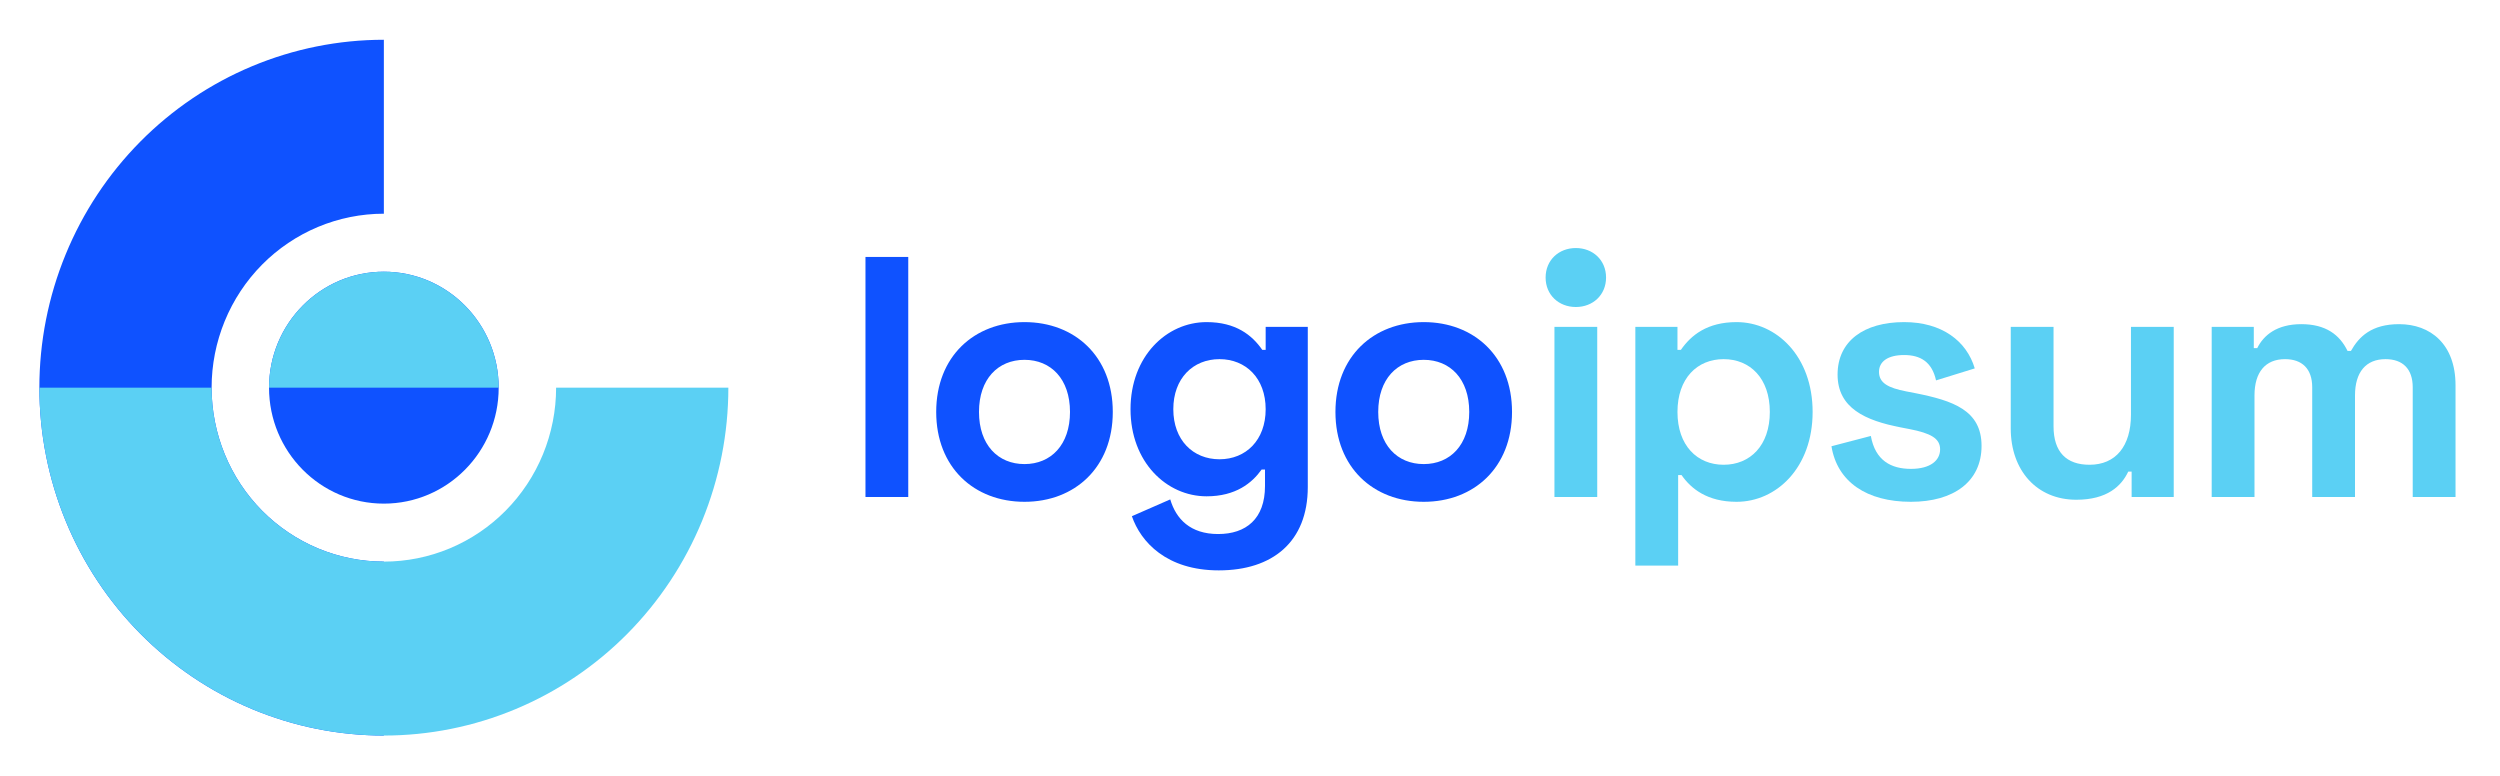
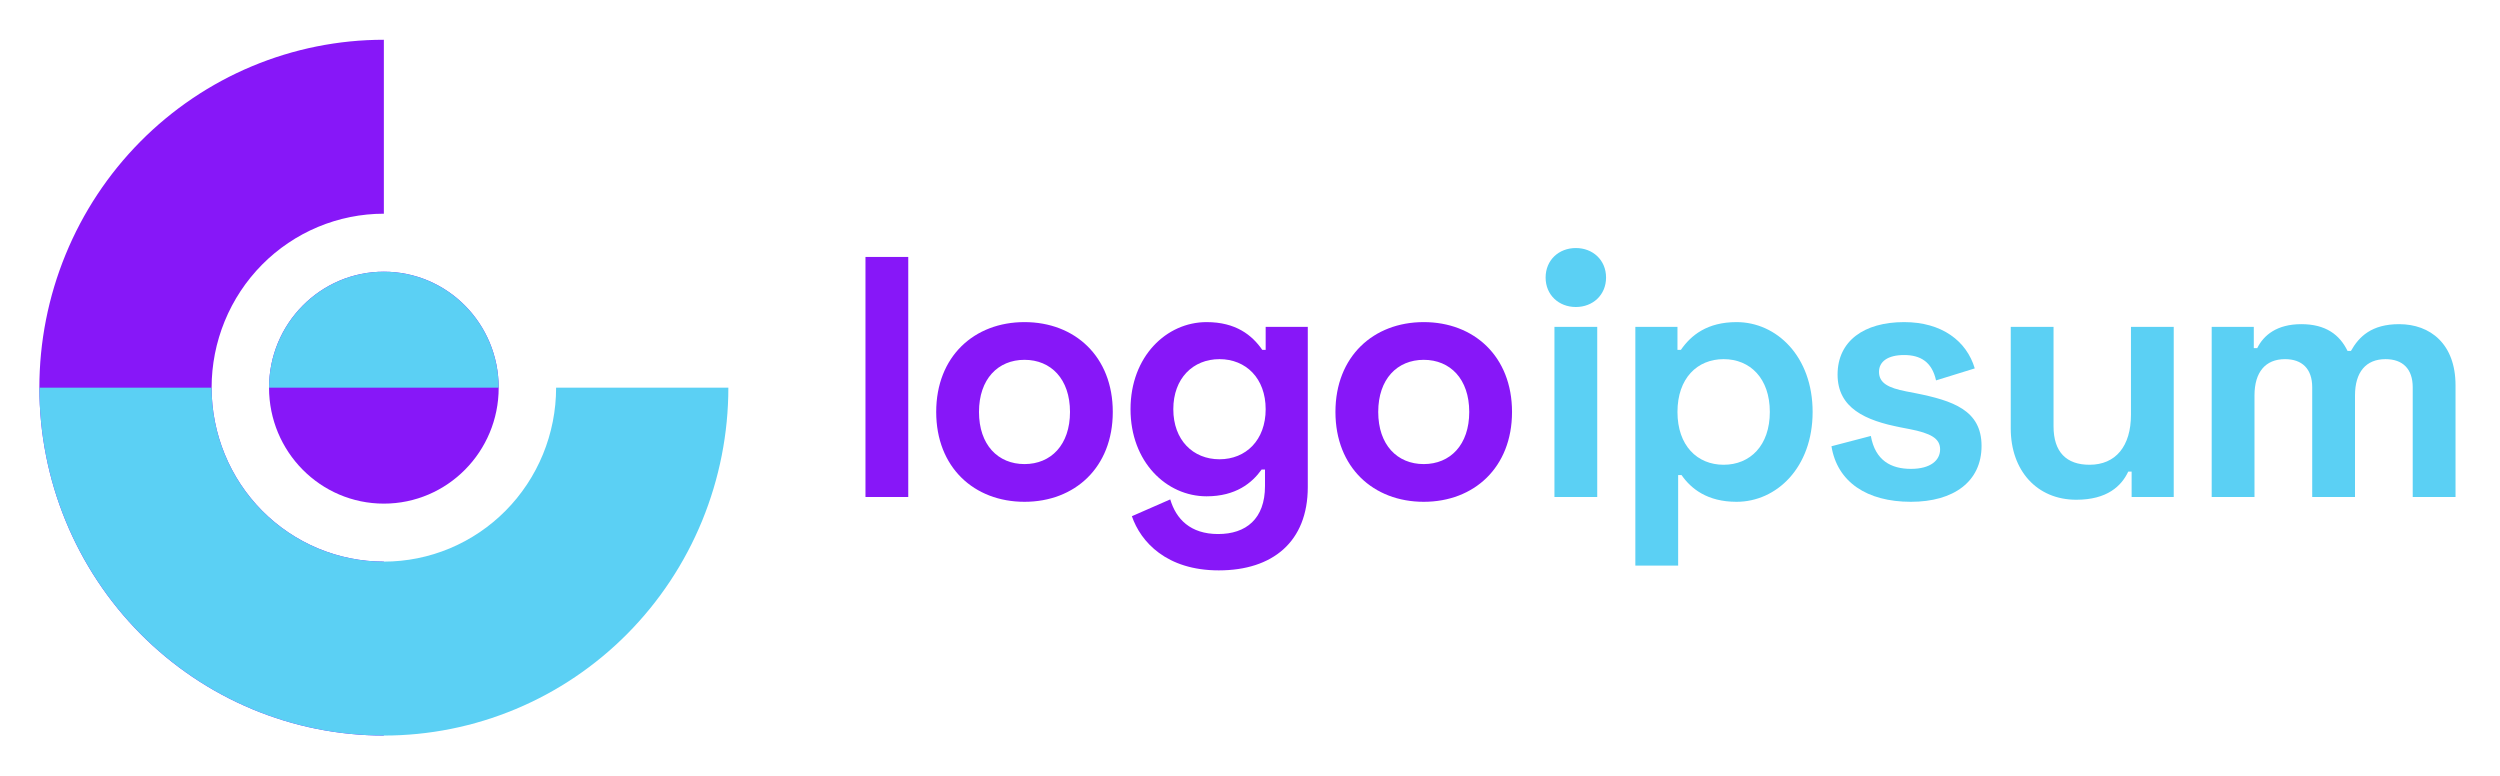
<svg xmlns="http://www.w3.org/2000/svg" width="158" height="49" viewBox="0 0 158 49" fill="none">
-   <path d="M24.26 2.513C21.401 2.513 18.57 3.082 15.928 4.186C13.287 5.291 10.887 6.911 8.865 8.953C6.843 10.995 5.24 13.418 4.146 16.086C3.051 18.753 2.488 21.613 2.488 24.5C2.488 27.387 3.051 30.247 4.146 32.914C5.24 35.582 6.843 38.005 8.865 40.047C10.887 42.089 13.287 43.709 15.928 44.813C18.57 45.918 21.401 46.487 24.26 46.487V35.494C22.83 35.494 21.415 35.209 20.094 34.657C18.773 34.104 17.573 33.294 16.562 32.274C15.552 31.253 14.75 30.041 14.203 28.707C13.656 27.373 13.374 25.944 13.374 24.5C13.374 23.056 13.656 21.627 14.203 20.293C14.75 18.959 15.552 17.747 16.562 16.726C17.573 15.706 18.773 14.896 20.094 14.343C21.415 13.791 22.83 13.506 24.26 13.506V2.513Z" fill="#0F52FF" />
-   <path d="M24.26 31.829C28.268 31.829 31.517 28.548 31.517 24.5C31.517 20.452 28.268 17.171 24.26 17.171C20.252 17.171 17.003 20.452 17.003 24.5C17.003 28.548 20.252 31.829 24.26 31.829Z" fill="#0F52FF" />
+   <path d="M24.26 2.513C21.401 2.513 18.57 3.082 15.928 4.186C13.287 5.291 10.887 6.911 8.865 8.953C6.843 10.995 5.24 13.418 4.146 16.086C3.051 18.753 2.488 21.613 2.488 24.5C2.488 27.387 3.051 30.247 4.146 32.914C5.24 35.582 6.843 38.005 8.865 40.047C10.887 42.089 13.287 43.709 15.928 44.813C18.57 45.918 21.401 46.487 24.26 46.487V35.494C22.83 35.494 21.415 35.209 20.094 34.657C18.773 34.104 17.573 33.294 16.562 32.274C15.552 31.253 14.75 30.041 14.203 28.707C13.656 27.373 13.374 25.944 13.374 24.5C13.374 23.056 13.656 21.627 14.203 20.293C14.75 18.959 15.552 17.747 16.562 16.726C17.573 15.706 18.773 14.896 20.094 14.343C21.415 13.791 22.83 13.506 24.26 13.506V2.513Z" fill="#8717F8" />
+   <path d="M24.26 31.829C28.268 31.829 31.517 28.548 31.517 24.5C31.517 20.452 28.268 17.171 24.26 17.171C20.252 17.171 17.003 20.452 17.003 24.5C17.003 28.548 20.252 31.829 24.26 31.829Z" fill="#8717F8" />
  <path d="M2.488 24.5C2.488 27.387 3.051 30.247 4.146 32.914C5.24 35.582 6.843 38.005 8.865 40.047C10.887 42.089 13.287 43.709 15.928 44.813C18.57 45.918 21.401 46.487 24.26 46.487C27.119 46.487 29.95 45.918 32.592 44.813C35.233 43.709 37.633 42.089 39.655 40.047C41.676 38.005 43.28 35.582 44.374 32.914C45.468 30.247 46.032 27.387 46.032 24.5H35.146C35.146 25.944 34.864 27.373 34.317 28.707C33.77 30.041 32.968 31.253 31.957 32.274C30.947 33.294 29.747 34.104 28.426 34.657C27.105 35.209 25.689 35.494 24.26 35.494C22.83 35.494 21.415 35.209 20.094 34.657C18.773 34.104 17.573 33.294 16.562 32.274C15.552 31.253 14.75 30.041 14.203 28.707C13.656 27.373 13.374 25.944 13.374 24.5H2.488Z" fill="#5BD0F4" />
  <path d="M31.517 24.5C31.517 22.556 30.753 20.692 29.392 19.318C28.031 17.943 26.185 17.171 24.26 17.171C22.335 17.171 20.49 17.943 19.129 19.318C17.768 20.692 17.003 22.556 17.003 24.5H24.26H31.517Z" fill="#5BD0F4" />
-   <path d="M57.402 16.239H54.698V31.41H57.402V16.239Z" fill="#0F52FF" />
-   <path d="M59.168 26.035C59.168 29.546 61.572 31.714 64.748 31.714C67.924 31.714 70.328 29.546 70.328 26.035C70.328 22.524 67.924 20.357 64.748 20.357C61.572 20.357 59.168 22.524 59.168 26.035ZM61.872 26.035C61.872 23.955 63.074 22.741 64.748 22.741C66.422 22.741 67.624 23.955 67.624 26.035C67.624 28.116 66.422 29.33 64.748 29.33C63.074 29.33 61.872 28.116 61.872 26.035Z" fill="#0F52FF" />
-   <path d="M79.99 20.66V22.112H79.776C79.132 21.18 78.102 20.357 76.256 20.357C73.724 20.357 71.449 22.524 71.449 25.862C71.449 29.2 73.724 31.367 76.256 31.367C78.102 31.367 79.132 30.521 79.733 29.676H79.948V30.717C79.948 32.797 78.746 33.751 76.986 33.751C75.226 33.751 74.325 32.797 73.96 31.562L71.535 32.624C72.093 34.249 73.724 36.048 77.029 36.048C80.42 36.048 82.652 34.249 82.652 30.782V20.66H79.99ZM77.072 29.026C75.398 29.026 74.153 27.812 74.153 25.862C74.153 23.911 75.398 22.698 77.072 22.698C78.746 22.698 79.99 23.911 79.99 25.862C79.99 27.812 78.746 29.026 77.072 29.026Z" fill="#0F52FF" />
-   <path d="M84.4 26.035C84.4 29.546 86.804 31.714 89.98 31.714C93.156 31.714 95.56 29.546 95.56 26.035C95.56 22.524 93.156 20.357 89.98 20.357C86.804 20.357 84.4 22.524 84.4 26.035ZM87.104 26.035C87.104 23.955 88.306 22.741 89.98 22.741C91.654 22.741 92.856 23.955 92.856 26.035C92.856 28.116 91.654 29.33 89.98 29.33C88.306 29.33 87.104 28.116 87.104 26.035Z" fill="#0F52FF" />
+   <path d="M57.402 16.239H54.698V31.41H57.402V16.239Z" fill="#8717F8" />
+   <path d="M59.168 26.035C59.168 29.546 61.572 31.714 64.748 31.714C67.924 31.714 70.328 29.546 70.328 26.035C70.328 22.524 67.924 20.357 64.748 20.357C61.572 20.357 59.168 22.524 59.168 26.035ZM61.872 26.035C61.872 23.955 63.074 22.741 64.748 22.741C66.422 22.741 67.624 23.955 67.624 26.035C67.624 28.116 66.422 29.33 64.748 29.33C63.074 29.33 61.872 28.116 61.872 26.035Z" fill="#8717F8" />
+   <path d="M79.99 20.66V22.112H79.776C79.132 21.18 78.102 20.357 76.256 20.357C73.724 20.357 71.449 22.524 71.449 25.862C71.449 29.2 73.724 31.367 76.256 31.367C78.102 31.367 79.132 30.521 79.733 29.676H79.948V30.717C79.948 32.797 78.746 33.751 76.986 33.751C75.226 33.751 74.325 32.797 73.96 31.562L71.535 32.624C72.093 34.249 73.724 36.048 77.029 36.048C80.42 36.048 82.652 34.249 82.652 30.782V20.66H79.99ZM77.072 29.026C75.398 29.026 74.153 27.812 74.153 25.862C74.153 23.911 75.398 22.698 77.072 22.698C78.746 22.698 79.99 23.911 79.99 25.862C79.99 27.812 78.746 29.026 77.072 29.026Z" fill="#8717F8" />
+   <path d="M84.4 26.035C84.4 29.546 86.804 31.714 89.98 31.714C93.156 31.714 95.56 29.546 95.56 26.035C95.56 22.524 93.156 20.357 89.98 20.357C86.804 20.357 84.4 22.524 84.4 26.035ZM87.104 26.035C87.104 23.955 88.306 22.741 89.98 22.741C91.654 22.741 92.856 23.955 92.856 26.035C92.856 28.116 91.654 29.33 89.98 29.33C88.306 29.33 87.104 28.116 87.104 26.035Z" fill="#8717F8" />
  <path d="M97.683 17.54C97.683 18.645 98.52 19.403 99.594 19.403C100.666 19.403 101.503 18.645 101.503 17.54C101.503 16.434 100.666 15.676 99.594 15.676C98.52 15.676 97.683 16.434 97.683 17.54ZM100.945 20.66H98.241V31.41H100.945V20.66Z" fill="#5BD0F4" />
  <path d="M103.354 35.745H106.059V30.023H106.273C106.874 30.89 107.904 31.714 109.75 31.714C112.282 31.714 114.558 29.546 114.558 26.035C114.558 22.524 112.282 20.357 109.75 20.357C107.904 20.357 106.874 21.18 106.231 22.113H106.016V20.66H103.354V35.745ZM108.934 29.373C107.261 29.373 106.016 28.159 106.016 26.035C106.016 23.911 107.261 22.698 108.934 22.698C110.609 22.698 111.853 23.911 111.853 26.035C111.853 28.159 110.609 29.373 108.934 29.373Z" fill="#5BD0F4" />
  <path d="M116.135 23.673C116.135 25.797 117.894 26.577 120.126 27.011L120.685 27.119C122.015 27.379 122.615 27.704 122.615 28.398C122.615 29.091 122.015 29.633 120.77 29.633C119.525 29.633 118.517 29.113 118.237 27.552L115.748 28.203C116.114 30.457 117.98 31.714 120.77 31.714C123.474 31.714 125.234 30.435 125.234 28.181C125.234 25.927 123.432 25.32 121.028 24.843L120.469 24.735C119.353 24.518 118.753 24.215 118.753 23.5C118.753 22.849 119.311 22.438 120.341 22.438C121.371 22.438 122.1 22.871 122.358 24.041L124.805 23.283C124.29 21.549 122.724 20.357 120.341 20.357C117.808 20.357 116.135 21.549 116.135 23.673Z" fill="#5BD0F4" />
  <path d="M137.38 31.41V20.66H134.677V26.209C134.677 28.203 133.711 29.373 132.058 29.373C130.599 29.373 129.784 28.571 129.784 26.946V20.66H127.079V27.076C127.079 29.741 128.732 31.584 131.222 31.584C133.174 31.584 134.076 30.717 134.505 29.806H134.719V31.41H137.38Z" fill="#5BD0F4" />
  <path d="M139.779 20.66V31.41H142.484V24.995C142.484 23.521 143.171 22.698 144.415 22.698C145.488 22.698 146.132 23.305 146.132 24.475V31.41H148.836V24.995C148.836 23.521 149.523 22.698 150.767 22.698C151.841 22.698 152.484 23.305 152.484 24.475V31.41H155.189V24.345C155.189 21.744 153.6 20.487 151.626 20.487C149.888 20.487 149.094 21.267 148.579 22.178H148.364C147.87 21.159 146.99 20.487 145.445 20.487C143.9 20.487 143.062 21.181 142.656 22.004H142.44V20.66H139.779Z" fill="#5BD0F4" />
</svg>
